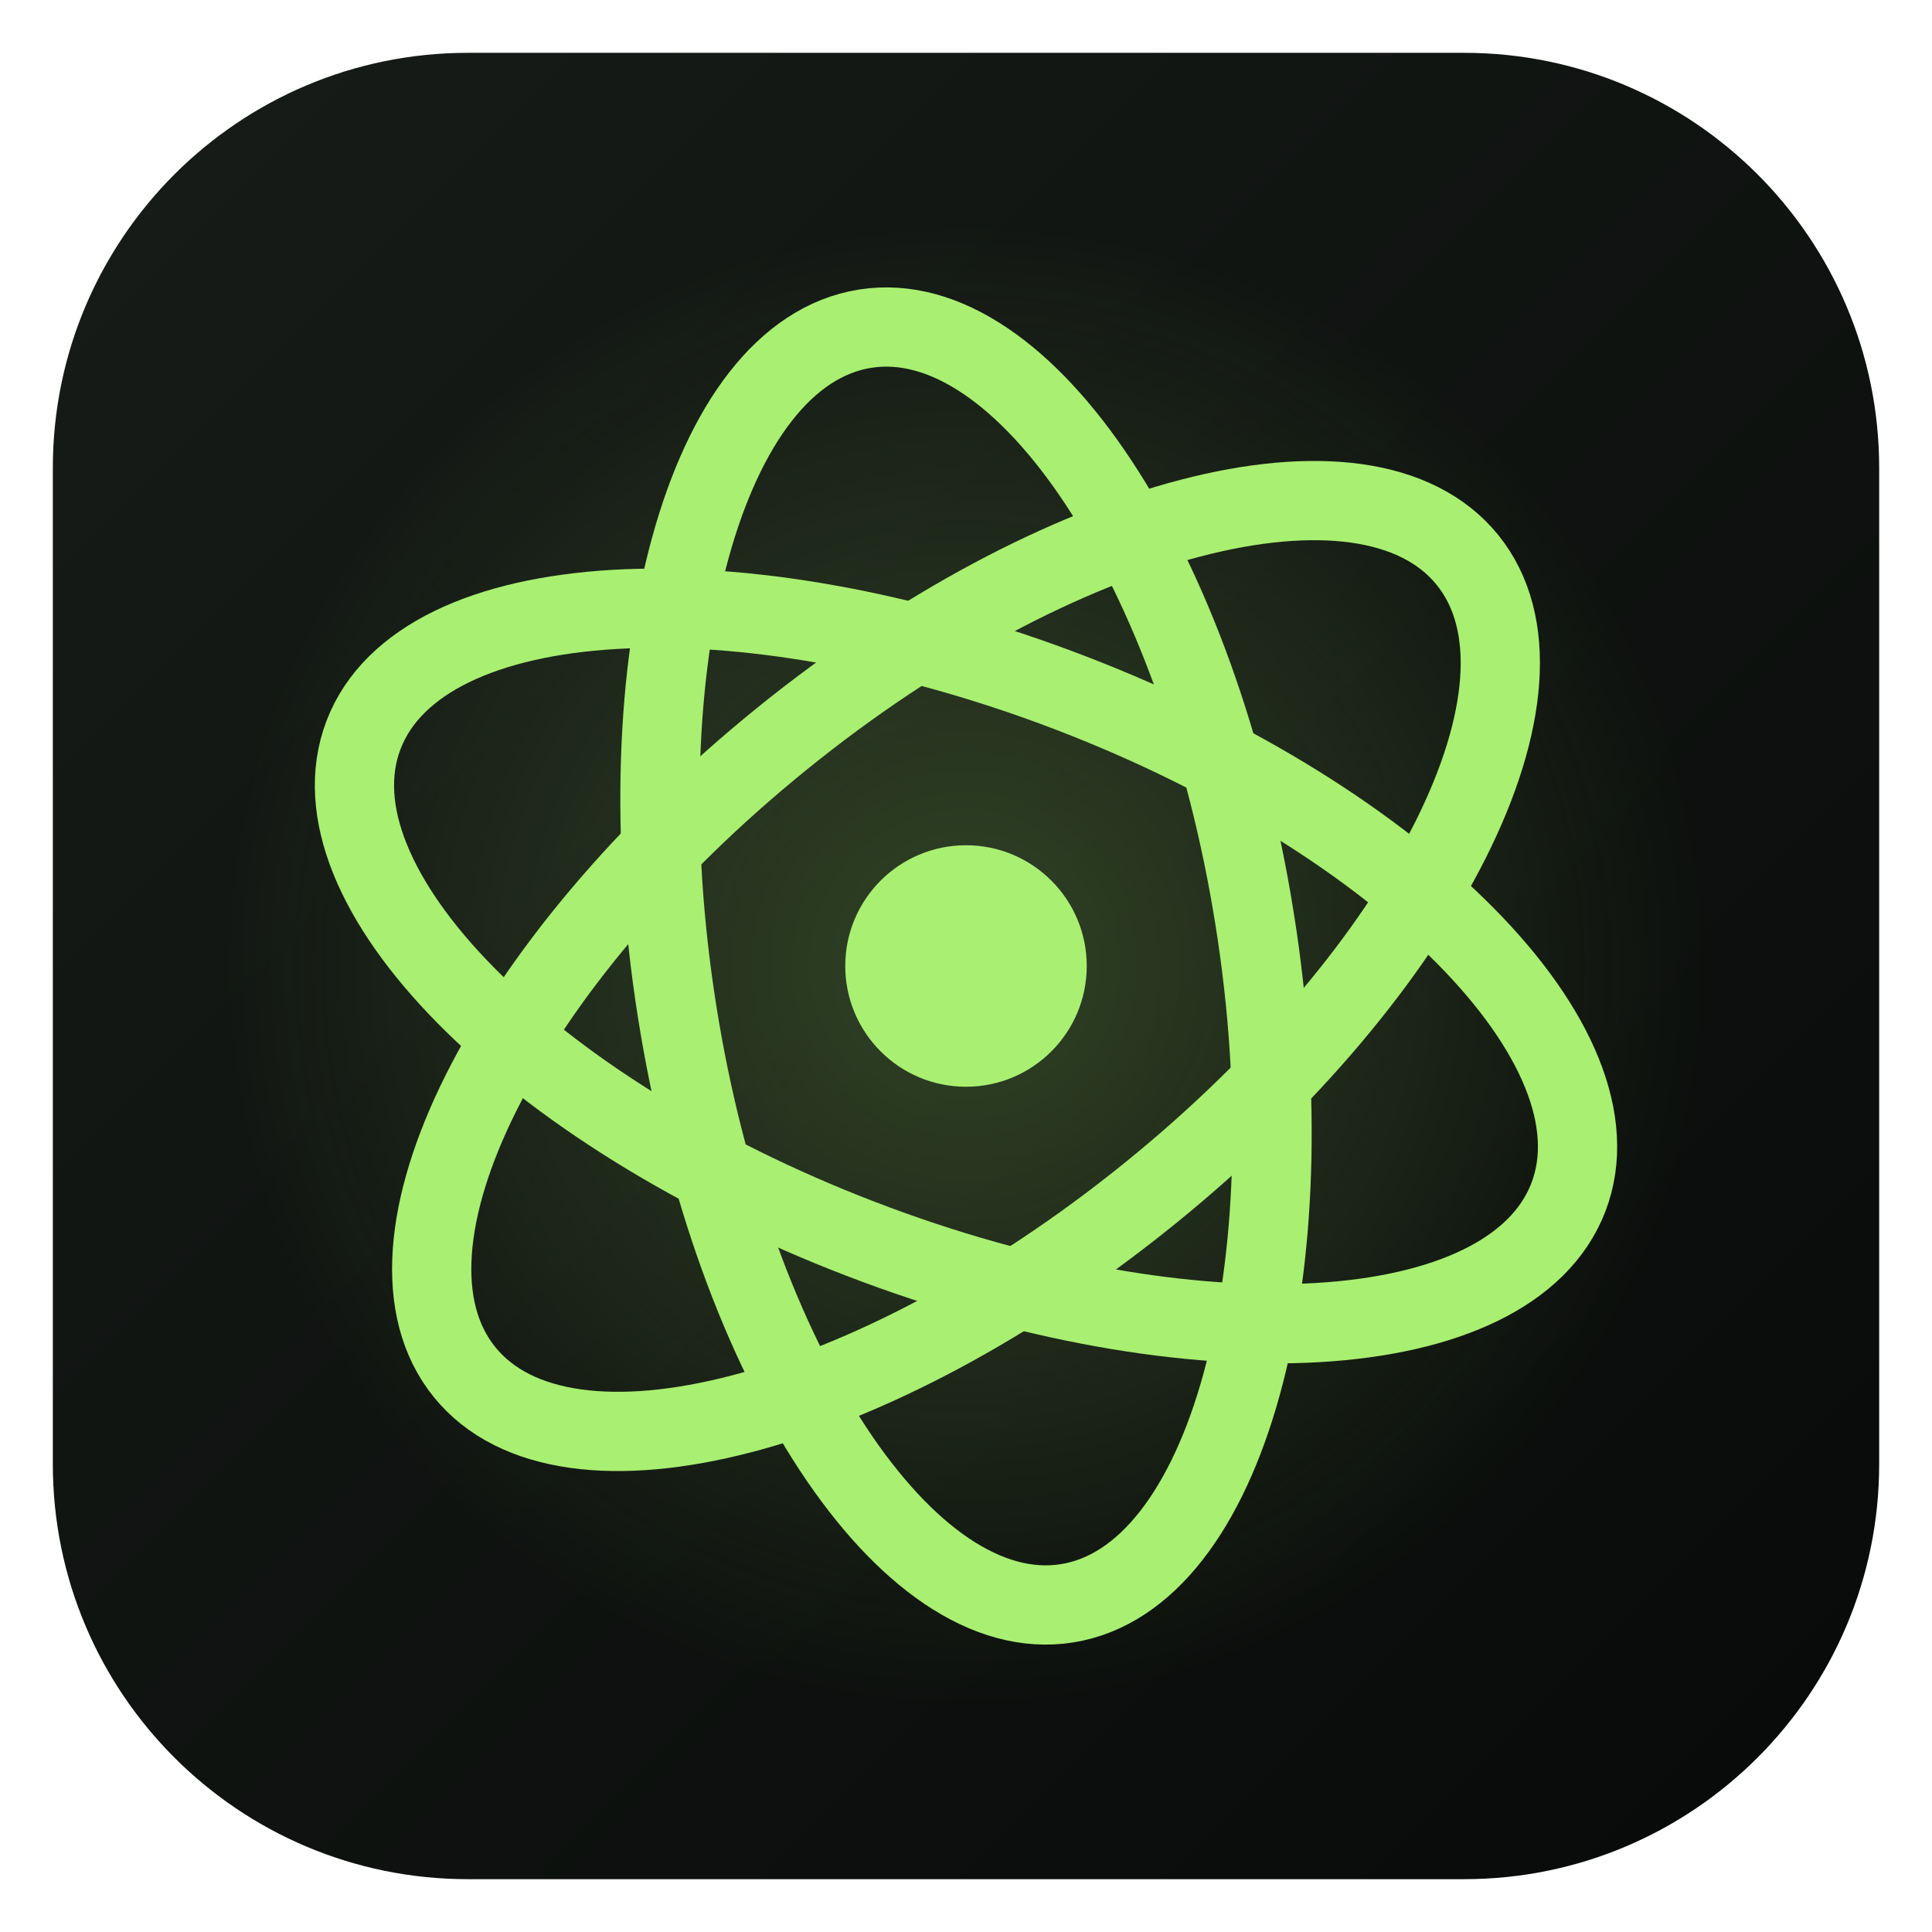
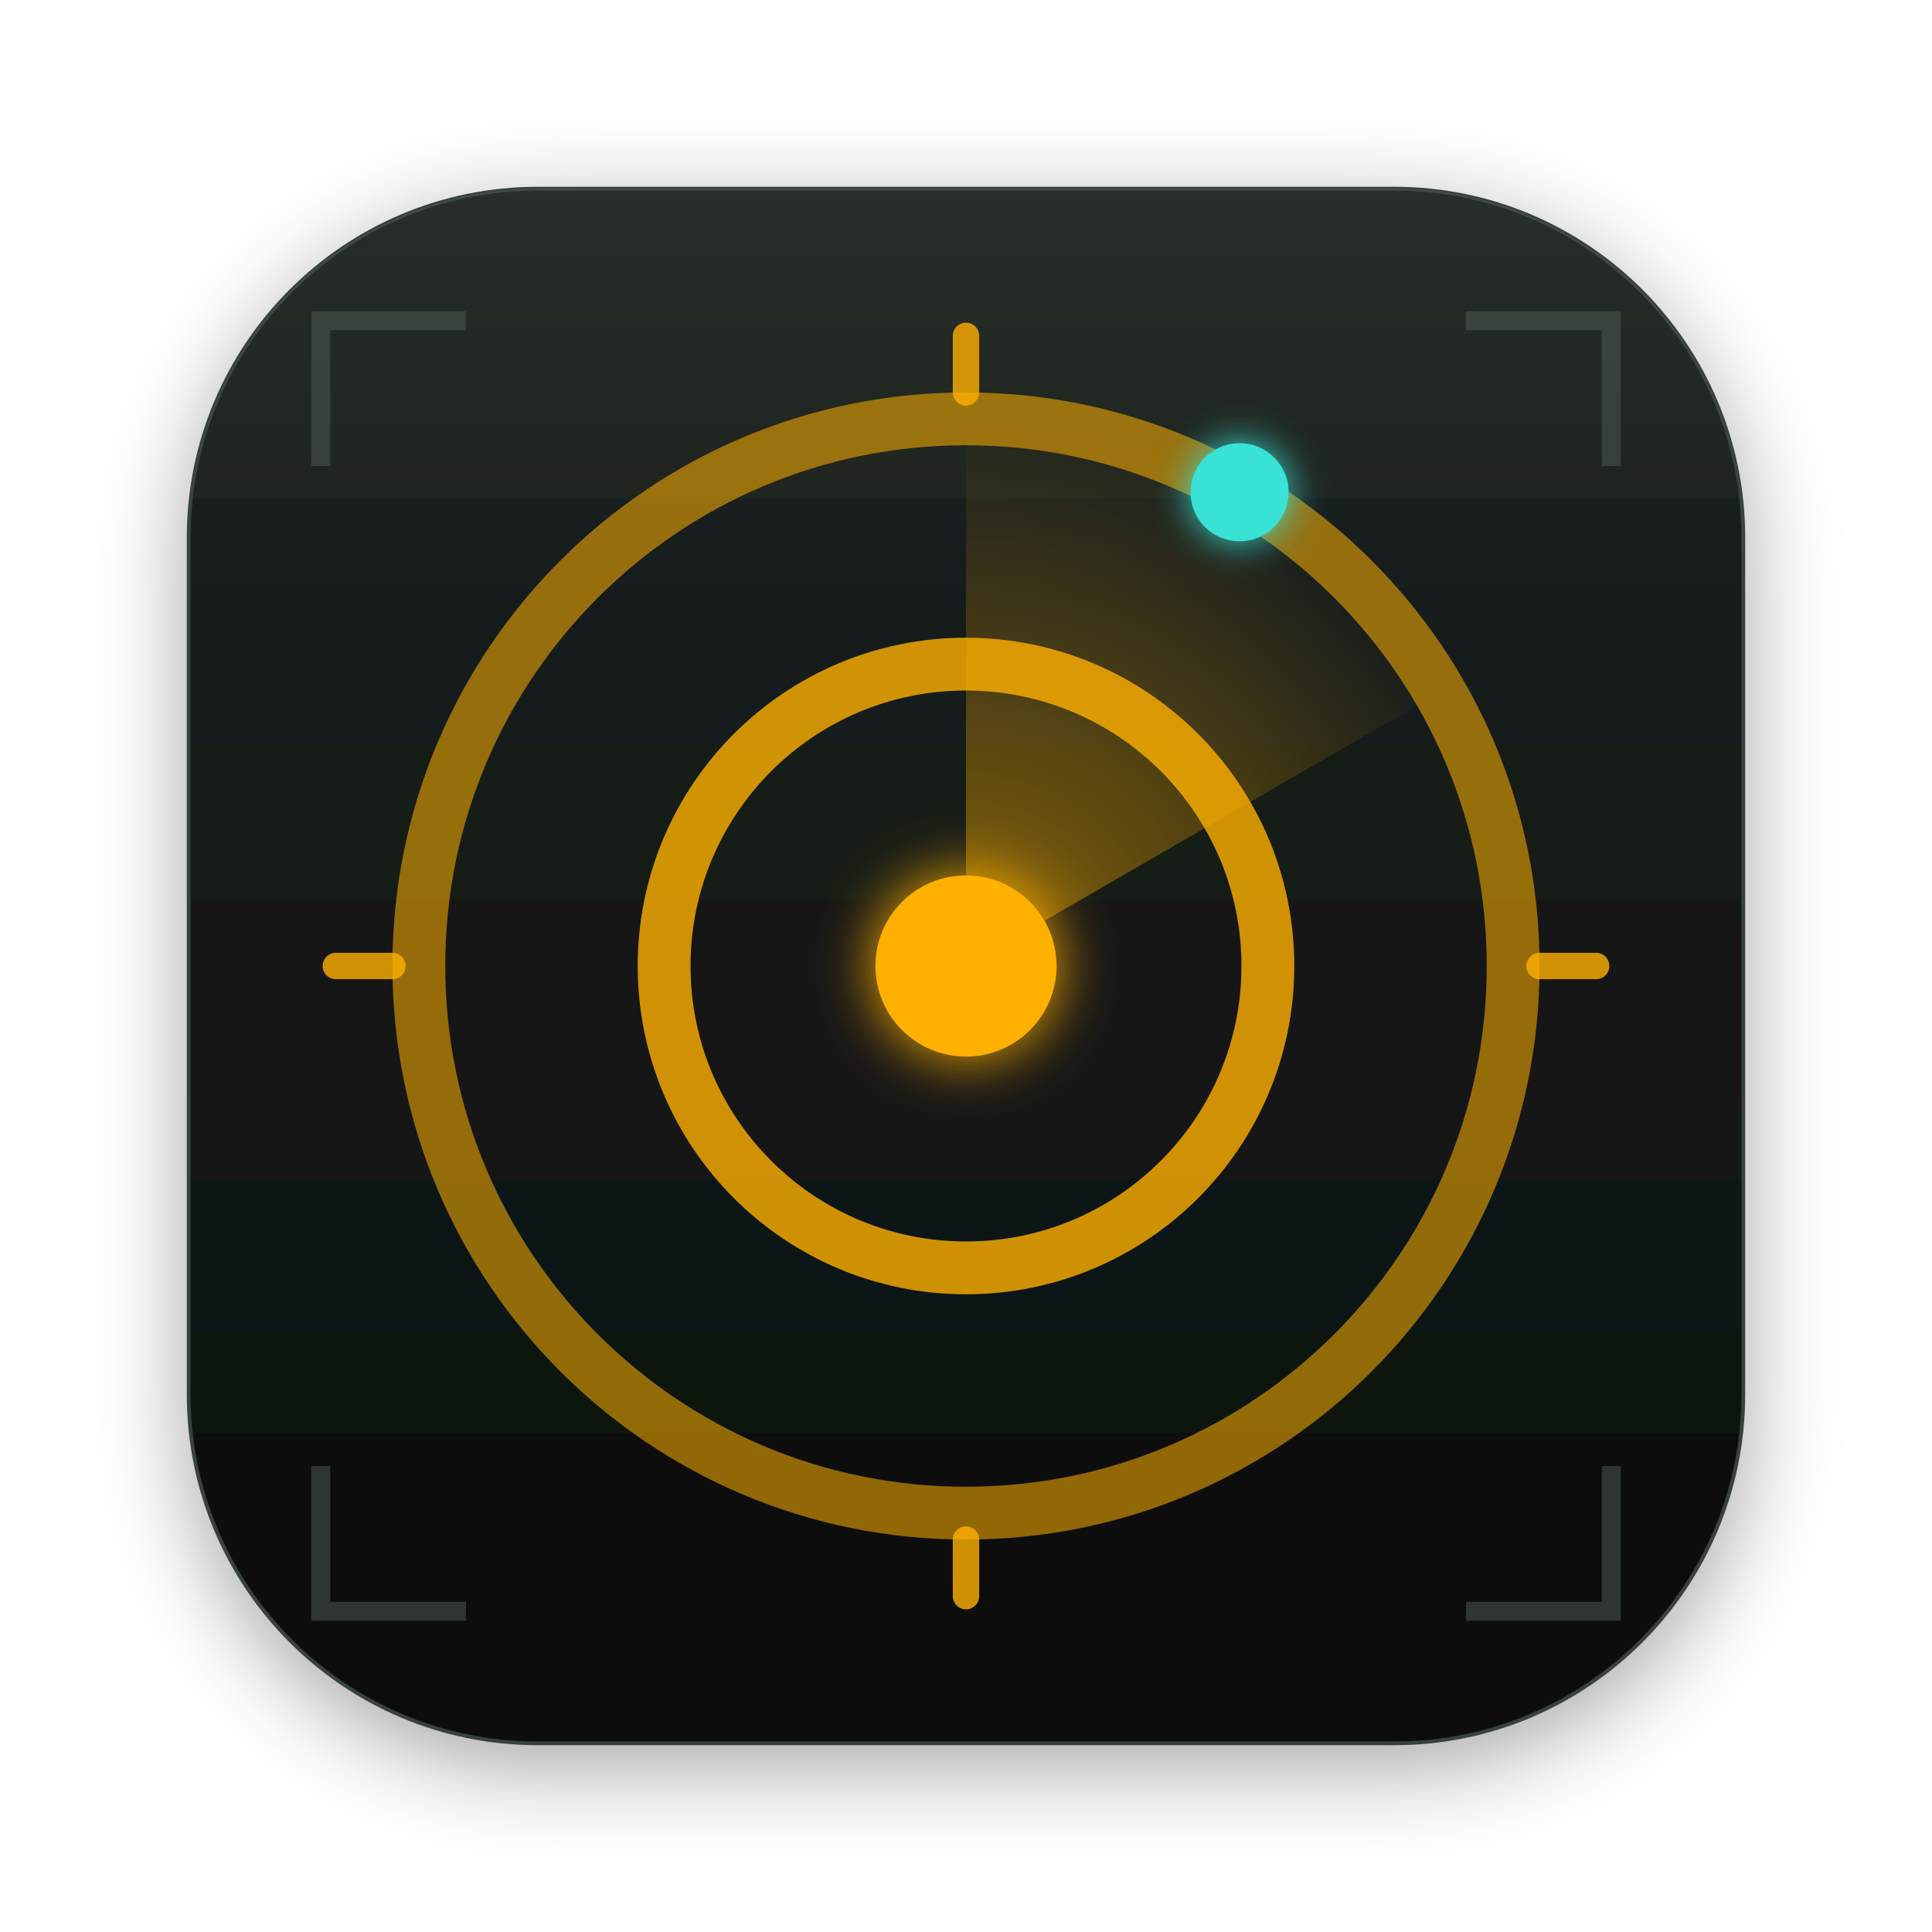
<svg xmlns="http://www.w3.org/2000/svg" width="1024" height="1024" viewBox="0 0 1024 1024">
  <defs>
-     <linearGradient id="bg" x1="0" y1="0" x2="1" y2="1">
-       <stop offset="0" stop-color="#171c18" />
-       <stop offset="1" stop-color="#080a09" />
+     <linearGradient id="bodyGrad" x1="0" y1="0" x2="0" y2="1">
+       <stop offset="0" stop-color="#1D2421" />
+       <stop offset="1" stop-color="#0B0D0C" />
    </linearGradient>
-     <radialGradient id="glow">
-       <stop offset="0" stop-color="#a9ef72" stop-opacity=".22" />
-       <stop offset="1" stop-color="#a9ef72" stop-opacity="0" />
+     <linearGradient id="highlightGrad" x1="0" y1="0" x2="0" y2="1">
+       <stop offset="0" stop-color="#ffffff" stop-opacity="0.05" />
+       <stop offset="1" stop-color="#ffffff" stop-opacity="0" />
+     </linearGradient>
+     <radialGradient id="sweepGrad" gradientUnits="userSpaceOnUse" cx="512" cy="512" r="290">
+       <stop offset="0" stop-color="#FFB000" stop-opacity="0.5" />
+       <stop offset="1" stop-color="#FFB000" stop-opacity="0" />
    </radialGradient>
+     <filter id="bodyShadow" x="-20%" y="-20%" width="140%" height="150%">
+       <feGaussianBlur in="SourceAlpha" stdDeviation="24" result="blur" />
+       <feOffset in="blur" dx="0" dy="12" result="offsetBlur" />
+       <feColorMatrix in="offsetBlur" type="matrix" values="0 0 0 0 0  0 0 0 0 0  0 0 0 0 0  0 0 0 0.35 0" result="shadow" />
+       <feMerge>
+         <feMergeNode in="shadow" />
+         <feMergeNode in="SourceGraphic" />
+       </feMerge>
+     </filter>
+     <filter id="glowAmber" x="-150%" y="-150%" width="400%" height="400%">
+       <feGaussianBlur in="SourceGraphic" stdDeviation="16" result="blur" />
+       <feMerge>
+         <feMergeNode in="blur" />
+         <feMergeNode in="SourceGraphic" />
+       </feMerge>
+     </filter>
+     <filter id="glowCyan" x="-150%" y="-150%" width="400%" height="400%">
+       <feGaussianBlur in="SourceGraphic" stdDeviation="10" result="blur" />
+       <feMerge>
+         <feMergeNode in="blur" />
+         <feMergeNode in="SourceGraphic" />
+       </feMerge>
+     </filter>
+     <clipPath id="bodyClip">
+       <rect x="100" y="100" width="824" height="824" rx="185" />
+     </clipPath>
  </defs>
-   <rect x="28" y="28" width="968" height="968" rx="220" fill="url(#bg)" />
-   <circle cx="512" cy="512" r="390" fill="url(#glow)" />
-   <g transform="translate(512 512) rotate(-9)" fill="none" stroke="#a9ef72" stroke-width="42">
-     <ellipse rx="155" ry="342" />
-     <ellipse rx="155" ry="342" transform="rotate(60)" />
-     <ellipse rx="155" ry="342" transform="rotate(120)" />
+   <rect x="100" y="100" width="824" height="824" rx="185" fill="url(#bodyGrad)" stroke="#37423C" stroke-width="2" filter="url(#bodyShadow)" />
+   <g clip-path="url(#bodyClip)">
+     <rect x="100" y="100" width="824" height="220" fill="url(#highlightGrad)" />
  </g>
-   <circle cx="512" cy="512" r="64" fill="#a9ef72" />
+   <g fill="none" stroke="#4A5750" stroke-width="10" stroke-linecap="square" opacity="0.55">
+     <path d="M 242 170 L 170 170 L 170 242" />
+     <path d="M 782 170 L 854 170 L 854 242" />
+     <path d="M 170 782 L 170 854 L 242 854" />
+     <path d="M 854 782 L 854 854 L 782 854" />
+   </g>
+   <path d="M 512 512 L 512 222 A 290 290 0 0 1 763.10 367.00 Z" fill="url(#sweepGrad)" />
+   <circle cx="512" cy="512" r="290" fill="none" stroke="#FFB000" stroke-width="28" opacity="0.55" />
+   <circle cx="512" cy="512" r="160" fill="none" stroke="#FFB000" stroke-width="28" opacity="0.8" />
+   <g stroke="#FFB000" stroke-width="14" stroke-linecap="round" opacity="0.8">
+     <line x1="512" y1="208" x2="512" y2="178" />
+     <line x1="816" y1="512" x2="846" y2="512" />
+     <line x1="512" y1="816" x2="512" y2="846" />
+     <line x1="208" y1="512" x2="178" y2="512" />
+   </g>
+   <circle cx="657.00" cy="260.90" r="26" fill="#37E2D5" filter="url(#glowCyan)" />
+   <circle cx="512" cy="512" r="48" fill="#FFB000" filter="url(#glowAmber)" />
</svg>
